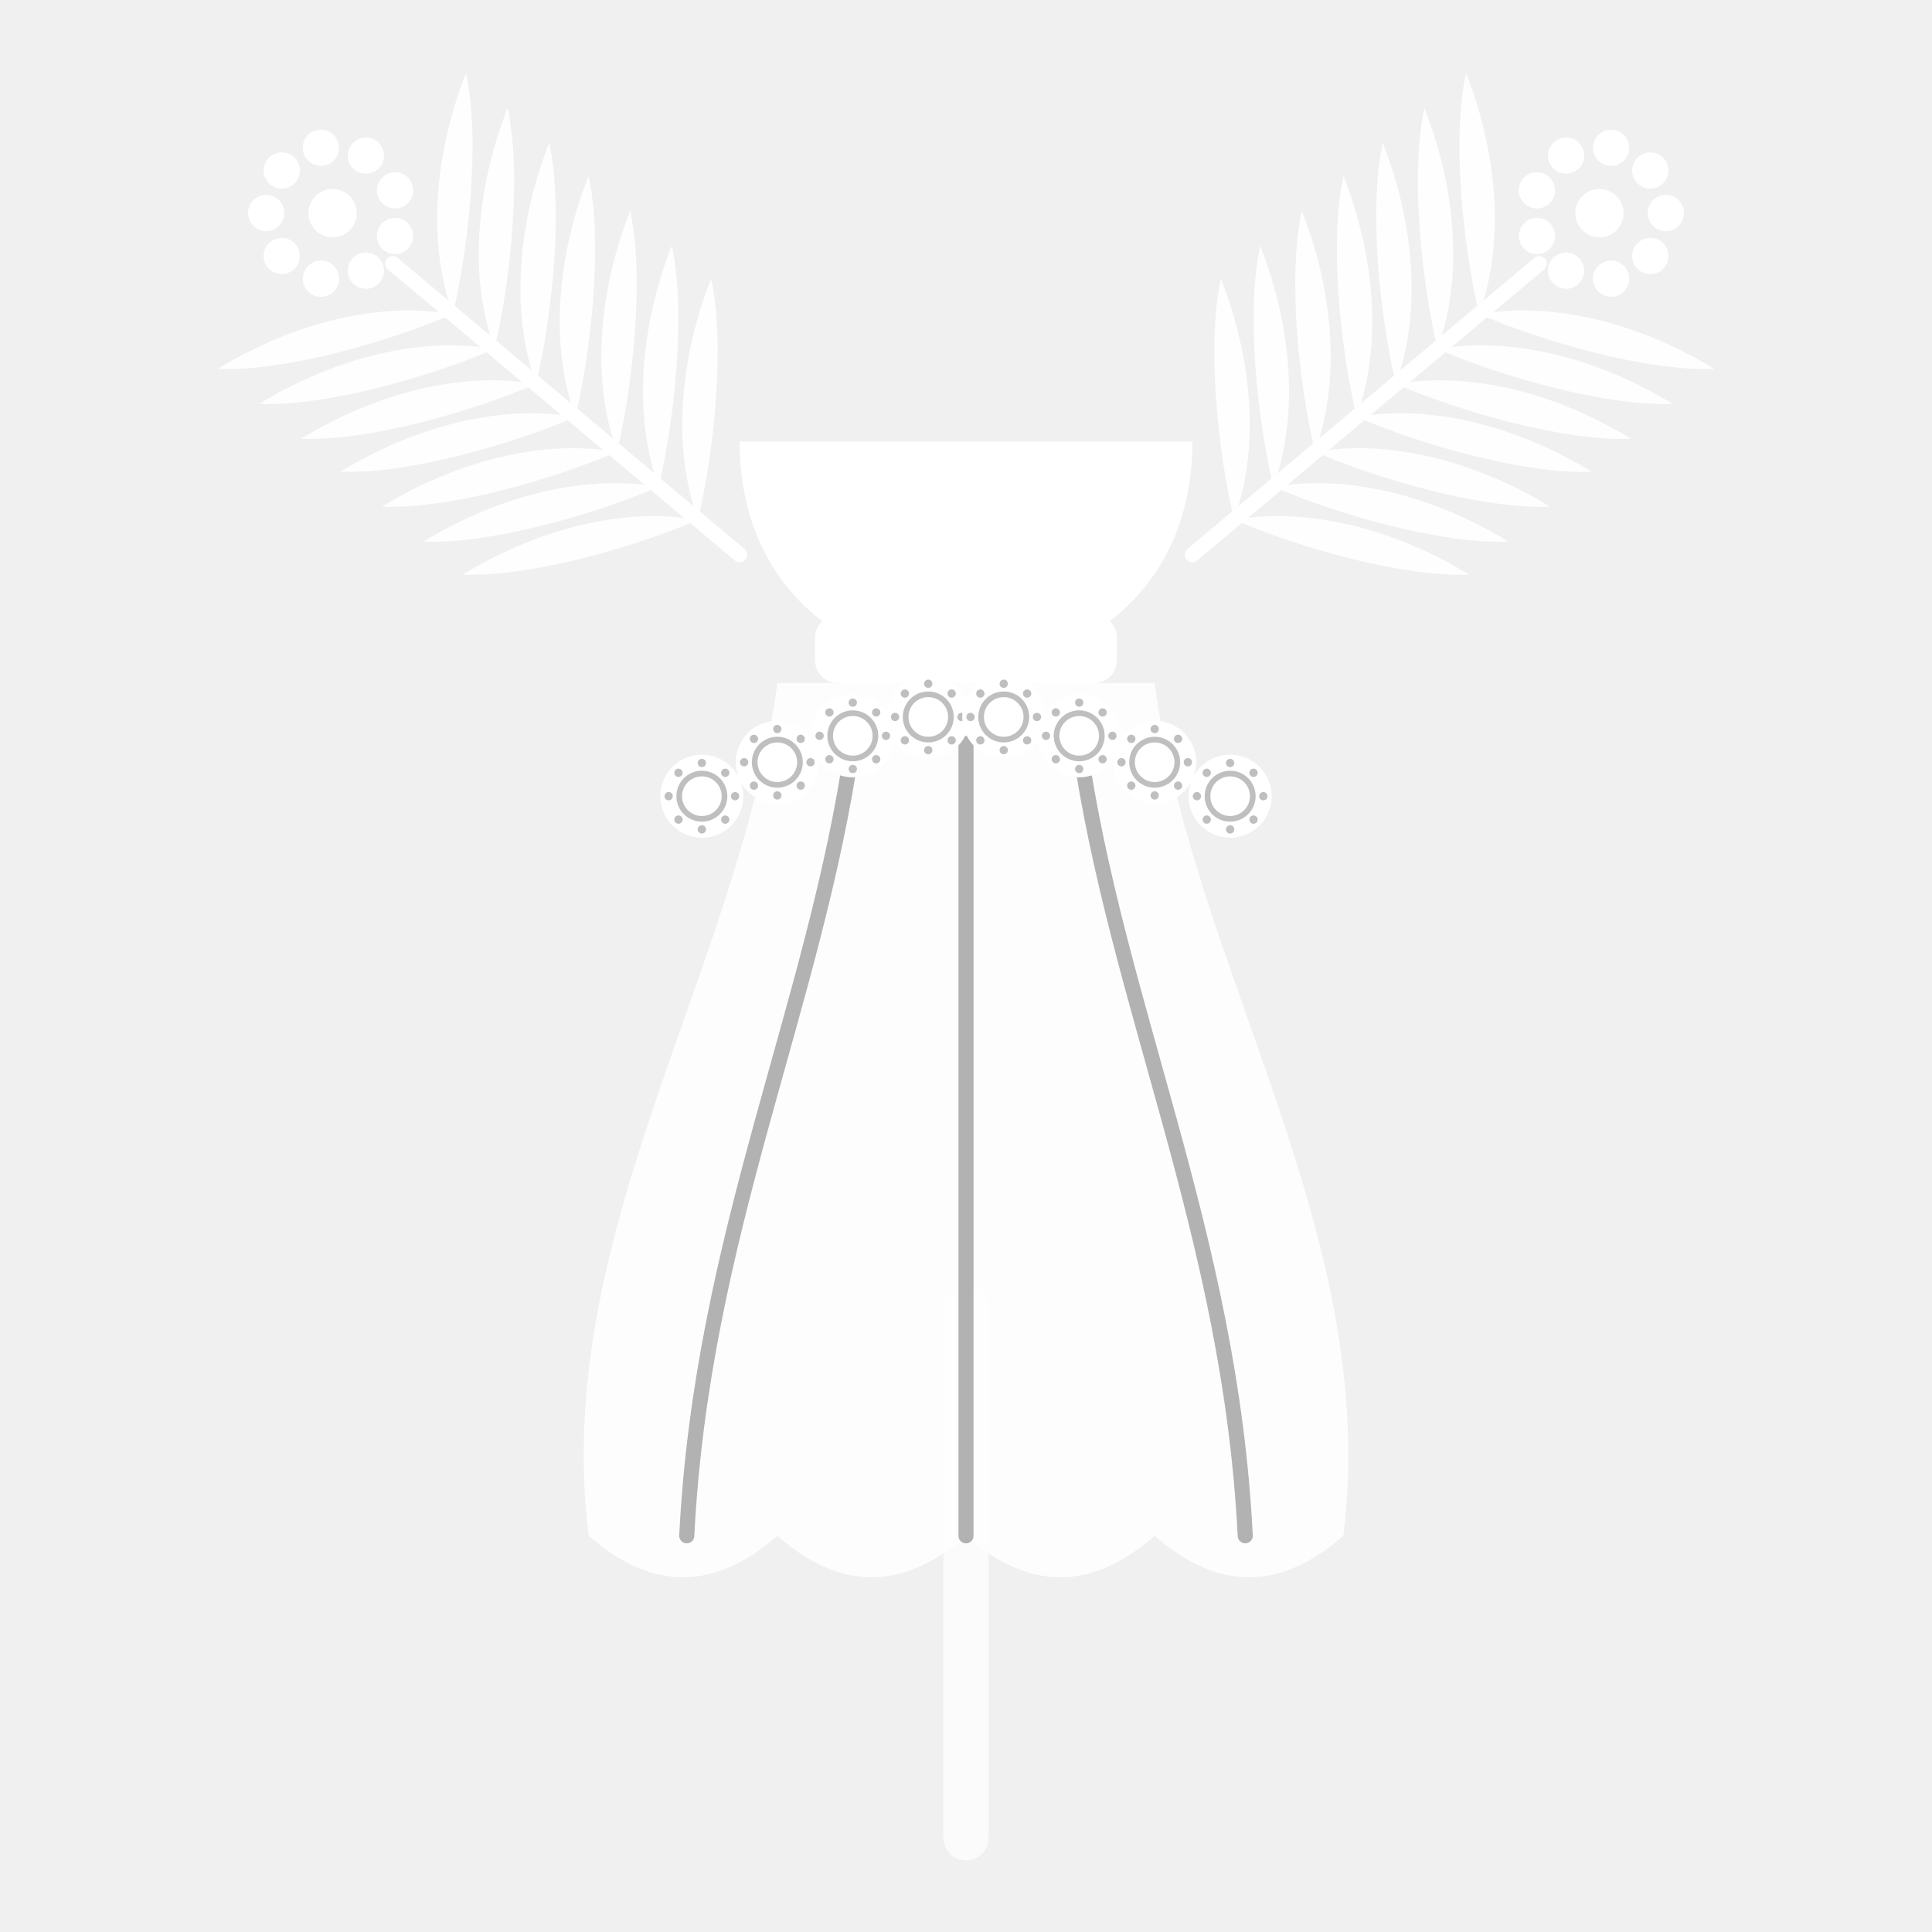
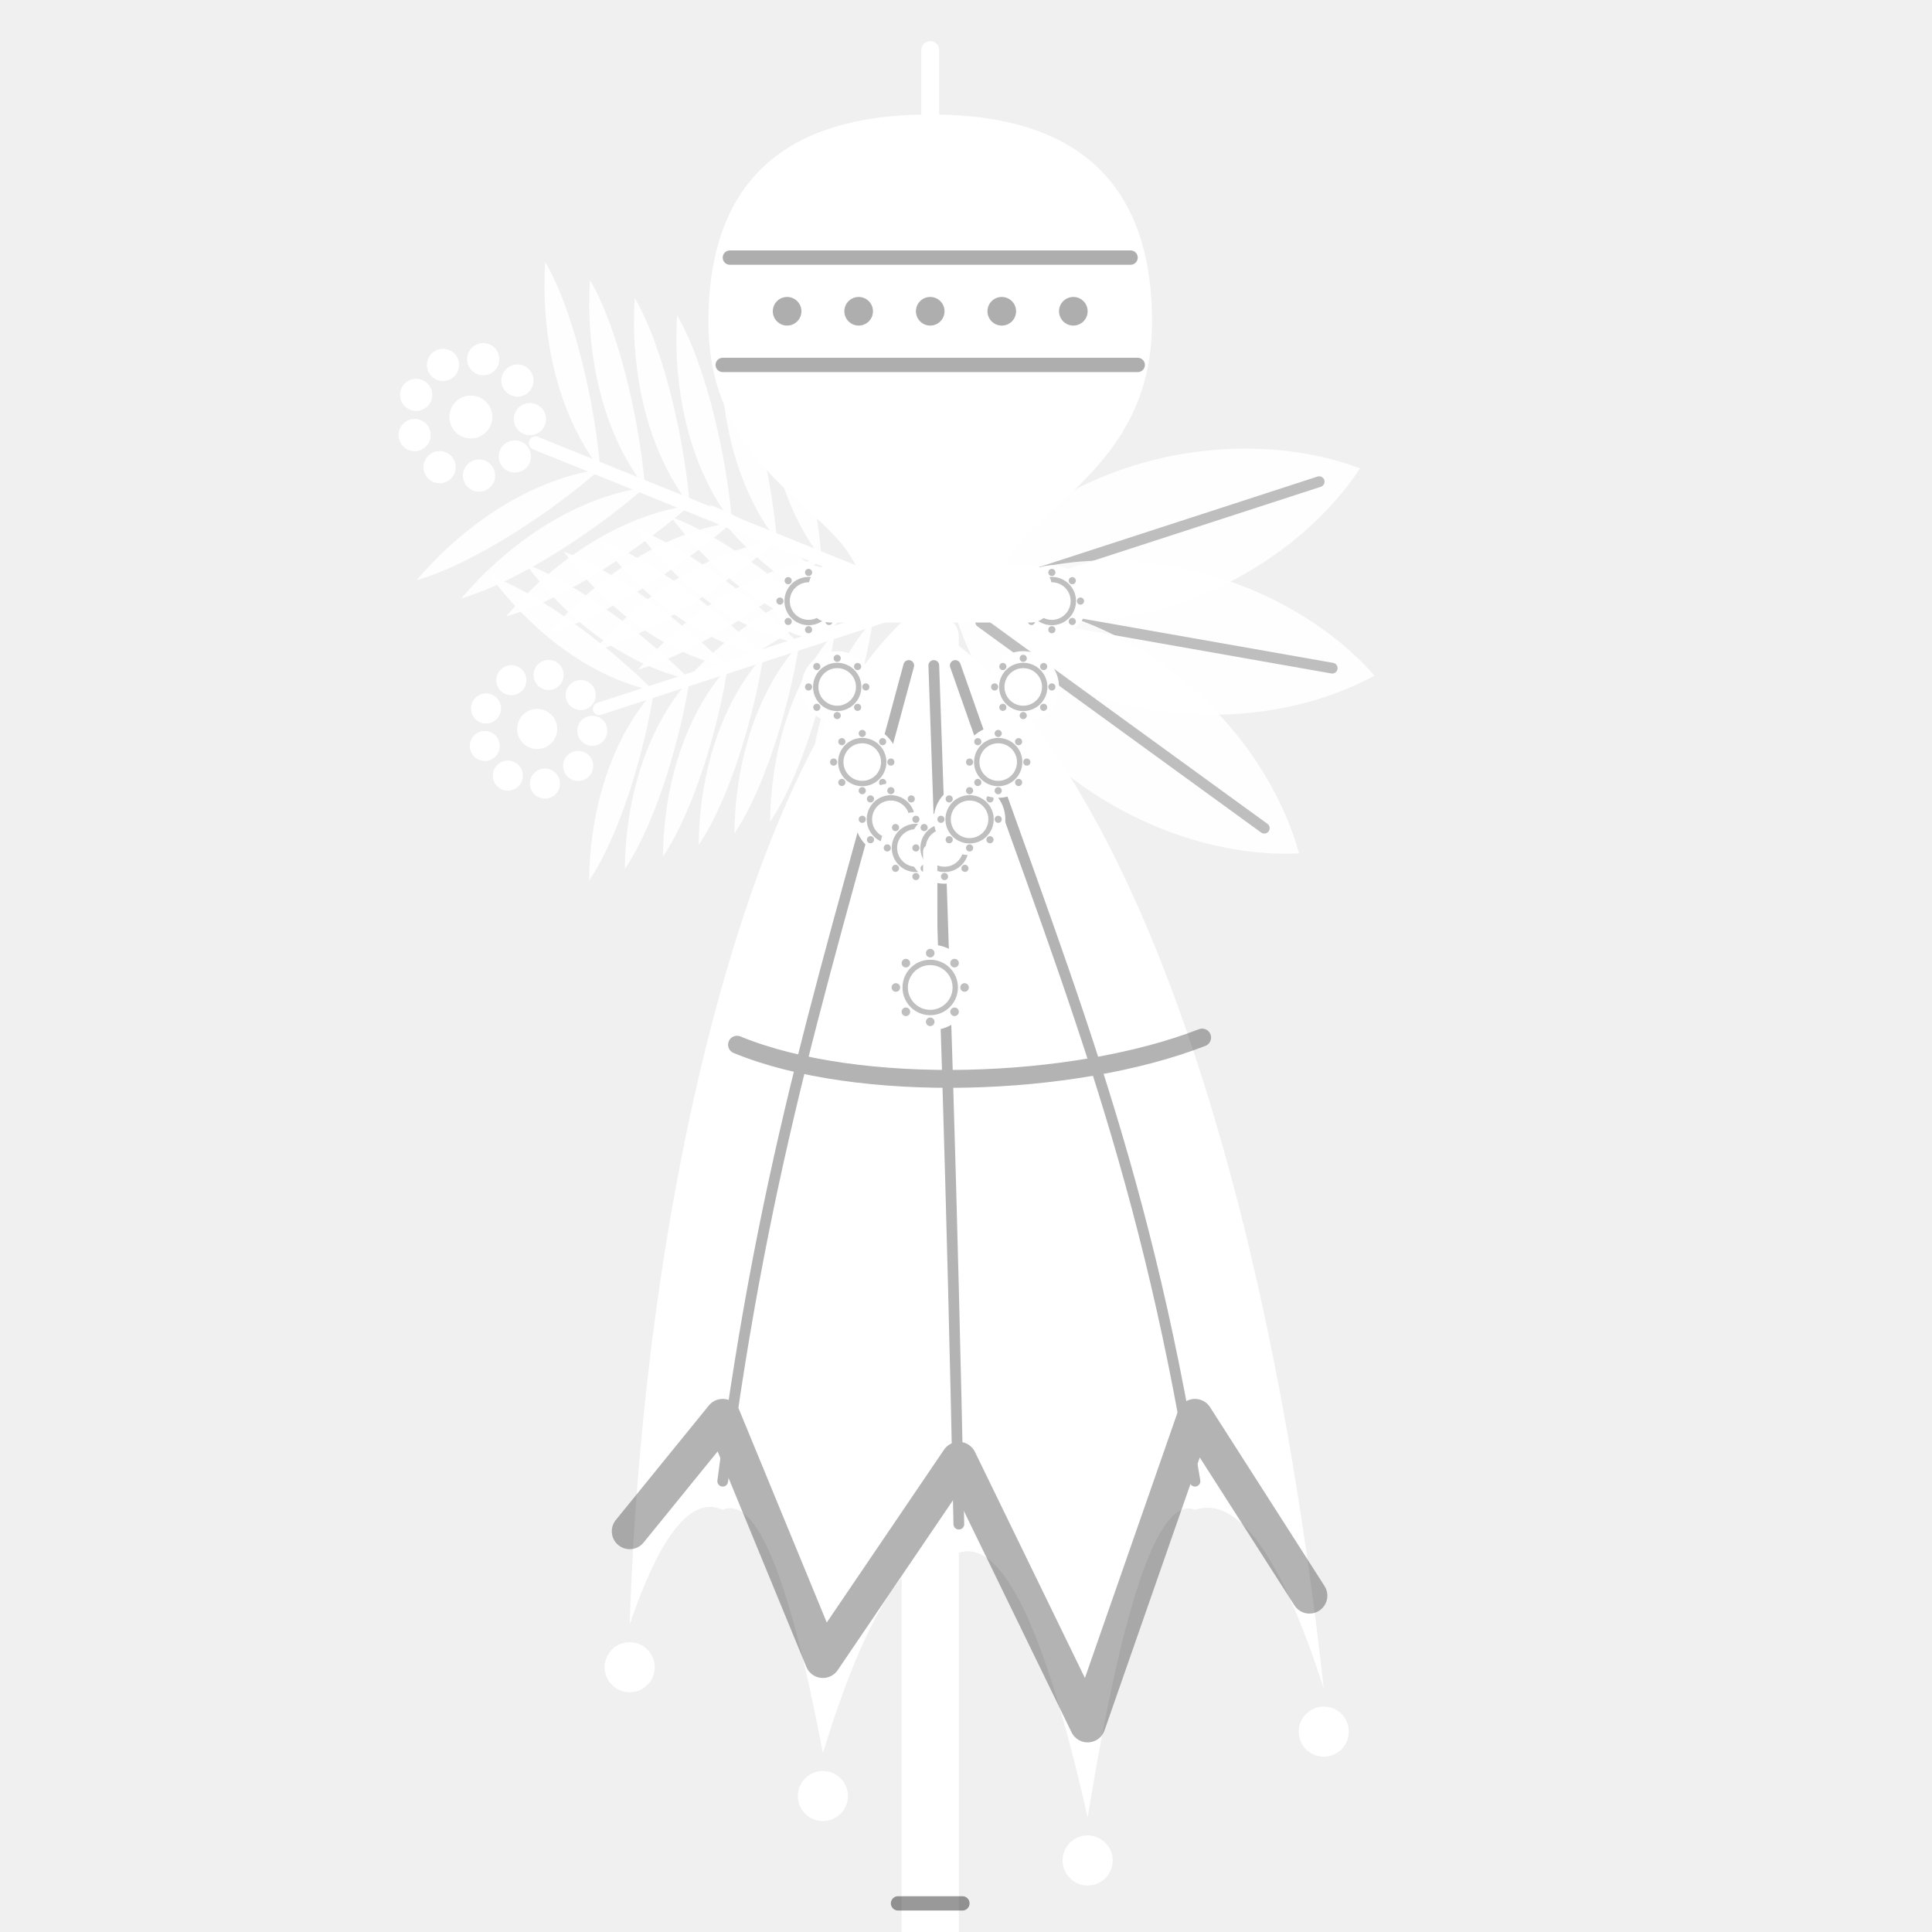
- <svg xmlns="http://www.w3.org/2000/svg" viewBox="284 33 512 512">
+ <svg xmlns="http://www.w3.org/2000/svg" viewBox="-60 4 540 540">
  <g fill="#fff" stroke="#fff" stroke-linecap="round" stroke-linejoin="round">
-     <path d="M540 380 L540 520" stroke-width="12" stroke-opacity=".7" />
-     <path d="M490 214 C 480 290 430 360 440 440 Q 465 462 490 440 Q 515 462 540 440 Q 565 462 590 440 Q 615 462 640 440 C 650 360 600 290 590 214Z" stroke="none" fill-opacity=".85" />
-     <g fill="#000" stroke="#000" opacity="0.3">
-       <path d="M510 230 C 500 300 470 360 466 440 M540 230 L540 440 M570 230 C 580 300 610 360 614 440" fill="none" stroke-width="4" />
-     </g>
-     <path d="M480 200 C 480 120 600 120 600 200Z" stroke="none" transform="rotate(180 540 175)" />
-     <rect x="500" y="196" width="80" height="18" rx="6" stroke="none" />
-     <g transform="translate(600 180) rotate(50) scale(0.8)">
+     <rect x="192" y="176" width="16" height="1074" rx="6" stroke="none" />
+     <g fill="#000" stroke="#000" opacity="0.4">
+       <path d="M191 316 L209 316" stroke-width="4" />
+       <path d="M191 426 L209 426" stroke-width="4" />
+       <path d="M191 536 L209 536" stroke-width="4" />
+       <path d="M191 646 L209 646" stroke-width="4" />
+       <path d="M191 756 L209 756" stroke-width="4" />
+       <path d="M191 866 L209 866" stroke-width="4" />
+       <path d="M191 976 L209 976" stroke-width="4" />
+       <path d="M191 1086 L209 1086" stroke-width="4" />
+       <path d="M191 1196 L209 1196" stroke-width="4" />
+     </g>
+     <g transform="translate(194 170) rotate(-68) scale(0.75)">
      <path d="M0 0 L0 -150" stroke-width="5" fill="none" />
      <path d="M0 -18 C -20 -28 -50 -48 -64 -66 C -40 -58 -14 -42 0 -18Z" stroke="none" fill-opacity=".9" />
      <path d="M0 -18 C 20 -28 50 -48 64 -66 C 40 -58 14 -42 0 -18Z" stroke="none" fill-opacity=".9" />
      <path d="M0 -35 C -20 -45 -50 -65 -64 -83 C -40 -75 -14 -59 0 -35Z" stroke="none" fill-opacity=".9" />
      <path d="M0 -35 C 20 -45 50 -65 64 -83 C 40 -75 14 -59 0 -35Z" stroke="none" fill-opacity=".9" />
      <path d="M0 -53 C -20 -63 -50 -83 -64 -101 C -40 -93 -14 -77 0 -53Z" stroke="none" fill-opacity=".9" />
      <path d="M0 -53 C 20 -63 50 -83 64 -101 C 40 -93 14 -77 0 -53Z" stroke="none" fill-opacity=".9" />
      <path d="M0 -71 C -20 -81 -50 -101 -64 -119 C -40 -111 -14 -95 0 -71Z" stroke="none" fill-opacity=".9" />
      <path d="M0 -71 C 20 -81 50 -101 64 -119 C 40 -111 14 -95 0 -71Z" stroke="none" fill-opacity=".9" />
      <path d="M0 -88 C -20 -98 -50 -118 -64 -136 C -40 -128 -14 -112 0 -88Z" stroke="none" fill-opacity=".9" />
      <path d="M0 -88 C 20 -98 50 -118 64 -136 C 40 -128 14 -112 0 -88Z" stroke="none" fill-opacity=".9" />
      <path d="M0 -106 C -20 -116 -50 -136 -64 -154 C -40 -146 -14 -130 0 -106Z" stroke="none" fill-opacity=".9" />
      <path d="M0 -106 C 20 -116 50 -136 64 -154 C 40 -146 14 -130 0 -106Z" stroke="none" fill-opacity=".9" />
      <path d="M0 -124 C -20 -134 -50 -154 -64 -172 C -40 -164 -14 -148 0 -124Z" stroke="none" fill-opacity=".9" />
      <path d="M0 -124 C 20 -134 50 -154 64 -172 C 40 -164 14 -148 0 -124Z" stroke="none" fill-opacity=".9" />
      <circle cx="0.0" cy="-198.0" r="6" fill-opacity="1" stroke="none" />
      <circle cx="14.1" cy="-192.9" r="6" fill-opacity="1" stroke="none" />
      <circle cx="21.7" cy="-179.8" r="6" fill-opacity="1" stroke="none" />
      <circle cx="19.1" cy="-165.0" r="6" fill-opacity="1" stroke="none" />
      <circle cx="7.5" cy="-155.3" r="6" fill-opacity="1" stroke="none" />
      <circle cx="-7.5" cy="-155.3" r="6" fill-opacity="1" stroke="none" />
      <circle cx="-19.1" cy="-165.0" r="6" fill-opacity="1" stroke="none" />
      <circle cx="-21.7" cy="-179.8" r="6" fill-opacity="1" stroke="none" />
      <circle cx="-14.1" cy="-192.9" r="6" fill-opacity="1" stroke="none" />
      <circle cx="0" cy="-176" r="8" stroke="none" />
    </g>
-     <g transform="translate(480 180) rotate(-50) scale(0.8)">
-       <path d="M0 0 L0 -150" stroke-width="5" fill="none" />
-       <path d="M0 -18 C -20 -28 -50 -48 -64 -66 C -40 -58 -14 -42 0 -18Z" stroke="none" fill-opacity=".9" />
-       <path d="M0 -18 C 20 -28 50 -48 64 -66 C 40 -58 14 -42 0 -18Z" stroke="none" fill-opacity=".9" />
-       <path d="M0 -35 C -20 -45 -50 -65 -64 -83 C -40 -75 -14 -59 0 -35Z" stroke="none" fill-opacity=".9" />
-       <path d="M0 -35 C 20 -45 50 -65 64 -83 C 40 -75 14 -59 0 -35Z" stroke="none" fill-opacity=".9" />
-       <path d="M0 -53 C -20 -63 -50 -83 -64 -101 C -40 -93 -14 -77 0 -53Z" stroke="none" fill-opacity=".9" />
-       <path d="M0 -53 C 20 -63 50 -83 64 -101 C 40 -93 14 -77 0 -53Z" stroke="none" fill-opacity=".9" />
-       <path d="M0 -71 C -20 -81 -50 -101 -64 -119 C -40 -111 -14 -95 0 -71Z" stroke="none" fill-opacity=".9" />
-       <path d="M0 -71 C 20 -81 50 -101 64 -119 C 40 -111 14 -95 0 -71Z" stroke="none" fill-opacity=".9" />
-       <path d="M0 -88 C -20 -98 -50 -118 -64 -136 C -40 -128 -14 -112 0 -88Z" stroke="none" fill-opacity=".9" />
-       <path d="M0 -88 C 20 -98 50 -118 64 -136 C 40 -128 14 -112 0 -88Z" stroke="none" fill-opacity=".9" />
-       <path d="M0 -106 C -20 -116 -50 -136 -64 -154 C -40 -146 -14 -130 0 -106Z" stroke="none" fill-opacity=".9" />
-       <path d="M0 -106 C 20 -116 50 -136 64 -154 C 40 -146 14 -130 0 -106Z" stroke="none" fill-opacity=".9" />
-       <path d="M0 -124 C -20 -134 -50 -154 -64 -172 C -40 -164 -14 -148 0 -124Z" stroke="none" fill-opacity=".9" />
-       <path d="M0 -124 C 20 -134 50 -154 64 -172 C 40 -164 14 -148 0 -124Z" stroke="none" fill-opacity=".9" />
-       <circle cx="0.0" cy="-198.0" r="6" fill-opacity="1" stroke="none" />
-       <circle cx="14.1" cy="-192.9" r="6" fill-opacity="1" stroke="none" />
-       <circle cx="21.7" cy="-179.8" r="6" fill-opacity="1" stroke="none" />
-       <circle cx="19.1" cy="-165.0" r="6" fill-opacity="1" stroke="none" />
-       <circle cx="7.5" cy="-155.3" r="6" fill-opacity="1" stroke="none" />
-       <circle cx="-7.5" cy="-155.3" r="6" fill-opacity="1" stroke="none" />
-       <circle cx="-19.1" cy="-165.0" r="6" fill-opacity="1" stroke="none" />
-       <circle cx="-21.7" cy="-179.8" r="6" fill-opacity="1" stroke="none" />
-       <circle cx="-14.1" cy="-192.9" r="6" fill-opacity="1" stroke="none" />
-       <circle cx="0" cy="-176" r="8" stroke="none" />
-     </g>
-     <circle cx="470" cy="244" r="11" stroke="none" fill-opacity="1" />
-     <g fill="#000" stroke="#000" opacity="0.25">
-       <circle cx="470" cy="244" r="6" fill="none" stroke-width="1.5" stroke-opacity="1" />
-       <circle cx="470.0" cy="235.2" r="1.1" fill-opacity="1" stroke="none" />
-       <circle cx="476.2" cy="237.8" r="1.1" fill-opacity="1" stroke="none" />
-       <circle cx="478.8" cy="244.0" r="1.1" fill-opacity="1" stroke="none" />
-       <circle cx="476.2" cy="250.2" r="1.1" fill-opacity="1" stroke="none" />
-       <circle cx="470.0" cy="252.8" r="1.1" fill-opacity="1" stroke="none" />
-       <circle cx="463.8" cy="250.2" r="1.1" fill-opacity="1" stroke="none" />
-       <circle cx="461.2" cy="244.0" r="1.1" fill-opacity="1" stroke="none" />
-       <circle cx="463.8" cy="237.8" r="1.1" fill-opacity="1" stroke="none" />
-     </g>
-     <circle cx="490" cy="235" r="11" stroke="none" fill-opacity="1" />
-     <g fill="#000" stroke="#000" opacity="0.25">
-       <circle cx="490" cy="235" r="6" fill="none" stroke-width="1.5" stroke-opacity="1" />
-       <circle cx="490.0" cy="226.2" r="1.1" fill-opacity="1" stroke="none" />
-       <circle cx="496.2" cy="228.8" r="1.1" fill-opacity="1" stroke="none" />
-       <circle cx="498.8" cy="235.0" r="1.1" fill-opacity="1" stroke="none" />
-       <circle cx="496.2" cy="241.2" r="1.1" fill-opacity="1" stroke="none" />
-       <circle cx="490.0" cy="243.8" r="1.1" fill-opacity="1" stroke="none" />
-       <circle cx="483.8" cy="241.2" r="1.1" fill-opacity="1" stroke="none" />
-       <circle cx="481.2" cy="235.0" r="1.1" fill-opacity="1" stroke="none" />
-       <circle cx="483.8" cy="228.8" r="1.1" fill-opacity="1" stroke="none" />
-     </g>
-     <circle cx="510" cy="228" r="11" stroke="none" fill-opacity="1" />
-     <g fill="#000" stroke="#000" opacity="0.25">
-       <circle cx="510" cy="228" r="6" fill="none" stroke-width="1.5" stroke-opacity="1" />
-       <circle cx="510.0" cy="219.2" r="1.1" fill-opacity="1" stroke="none" />
-       <circle cx="516.2" cy="221.8" r="1.1" fill-opacity="1" stroke="none" />
-       <circle cx="518.8" cy="228.0" r="1.1" fill-opacity="1" stroke="none" />
-       <circle cx="516.2" cy="234.2" r="1.1" fill-opacity="1" stroke="none" />
-       <circle cx="510.0" cy="236.8" r="1.1" fill-opacity="1" stroke="none" />
-       <circle cx="503.8" cy="234.2" r="1.1" fill-opacity="1" stroke="none" />
-       <circle cx="501.2" cy="228.0" r="1.1" fill-opacity="1" stroke="none" />
-       <circle cx="503.8" cy="221.8" r="1.1" fill-opacity="1" stroke="none" />
-     </g>
-     <circle cx="530" cy="223" r="11" stroke="none" fill-opacity="1" />
-     <g fill="#000" stroke="#000" opacity="0.25">
-       <circle cx="530" cy="223" r="6" fill="none" stroke-width="1.5" stroke-opacity="1" />
-       <circle cx="530.0" cy="214.2" r="1.1" fill-opacity="1" stroke="none" />
-       <circle cx="536.2" cy="216.8" r="1.1" fill-opacity="1" stroke="none" />
-       <circle cx="538.8" cy="223.0" r="1.1" fill-opacity="1" stroke="none" />
-       <circle cx="536.2" cy="229.2" r="1.1" fill-opacity="1" stroke="none" />
-       <circle cx="530.0" cy="231.8" r="1.1" fill-opacity="1" stroke="none" />
-       <circle cx="523.8" cy="229.2" r="1.1" fill-opacity="1" stroke="none" />
-       <circle cx="521.2" cy="223.0" r="1.1" fill-opacity="1" stroke="none" />
-       <circle cx="523.8" cy="216.8" r="1.1" fill-opacity="1" stroke="none" />
-     </g>
-     <circle cx="550" cy="223" r="11" stroke="none" fill-opacity="1" />
-     <g fill="#000" stroke="#000" opacity="0.25">
-       <circle cx="550" cy="223" r="6" fill="none" stroke-width="1.5" stroke-opacity="1" />
-       <circle cx="550.0" cy="214.2" r="1.1" fill-opacity="1" stroke="none" />
-       <circle cx="556.2" cy="216.8" r="1.1" fill-opacity="1" stroke="none" />
-       <circle cx="558.8" cy="223.0" r="1.1" fill-opacity="1" stroke="none" />
-       <circle cx="556.2" cy="229.2" r="1.1" fill-opacity="1" stroke="none" />
-       <circle cx="550.0" cy="231.8" r="1.1" fill-opacity="1" stroke="none" />
-       <circle cx="543.8" cy="229.2" r="1.1" fill-opacity="1" stroke="none" />
-       <circle cx="541.2" cy="223.0" r="1.1" fill-opacity="1" stroke="none" />
-       <circle cx="543.8" cy="216.8" r="1.1" fill-opacity="1" stroke="none" />
-     </g>
-     <circle cx="570" cy="228" r="11" stroke="none" fill-opacity="1" />
-     <g fill="#000" stroke="#000" opacity="0.25">
-       <circle cx="570" cy="228" r="6" fill="none" stroke-width="1.5" stroke-opacity="1" />
-       <circle cx="570.0" cy="219.2" r="1.1" fill-opacity="1" stroke="none" />
-       <circle cx="576.2" cy="221.8" r="1.1" fill-opacity="1" stroke="none" />
-       <circle cx="578.8" cy="228.0" r="1.1" fill-opacity="1" stroke="none" />
-       <circle cx="576.2" cy="234.2" r="1.1" fill-opacity="1" stroke="none" />
-       <circle cx="570.0" cy="236.8" r="1.1" fill-opacity="1" stroke="none" />
-       <circle cx="563.8" cy="234.2" r="1.1" fill-opacity="1" stroke="none" />
-       <circle cx="561.2" cy="228.0" r="1.1" fill-opacity="1" stroke="none" />
-       <circle cx="563.8" cy="221.8" r="1.1" fill-opacity="1" stroke="none" />
-     </g>
-     <circle cx="590" cy="235" r="11" stroke="none" fill-opacity="1" />
-     <g fill="#000" stroke="#000" opacity="0.25">
-       <circle cx="590" cy="235" r="6" fill="none" stroke-width="1.5" stroke-opacity="1" />
-       <circle cx="590.0" cy="226.2" r="1.1" fill-opacity="1" stroke="none" />
-       <circle cx="596.2" cy="228.8" r="1.1" fill-opacity="1" stroke="none" />
-       <circle cx="598.8" cy="235.0" r="1.1" fill-opacity="1" stroke="none" />
-       <circle cx="596.2" cy="241.2" r="1.1" fill-opacity="1" stroke="none" />
-       <circle cx="590.0" cy="243.8" r="1.1" fill-opacity="1" stroke="none" />
-       <circle cx="583.8" cy="241.2" r="1.1" fill-opacity="1" stroke="none" />
-       <circle cx="581.2" cy="235.0" r="1.1" fill-opacity="1" stroke="none" />
-       <circle cx="583.8" cy="228.8" r="1.1" fill-opacity="1" stroke="none" />
-     </g>
-     <circle cx="610" cy="244" r="11" stroke="none" fill-opacity="1" />
-     <g fill="#000" stroke="#000" opacity="0.25">
-       <circle cx="610" cy="244" r="6" fill="none" stroke-width="1.5" stroke-opacity="1" />
-       <circle cx="610.0" cy="235.2" r="1.1" fill-opacity="1" stroke="none" />
-       <circle cx="616.2" cy="237.8" r="1.1" fill-opacity="1" stroke="none" />
-       <circle cx="618.8" cy="244.0" r="1.1" fill-opacity="1" stroke="none" />
-       <circle cx="616.2" cy="250.2" r="1.1" fill-opacity="1" stroke="none" />
-       <circle cx="610.0" cy="252.8" r="1.1" fill-opacity="1" stroke="none" />
-       <circle cx="603.8" cy="250.2" r="1.1" fill-opacity="1" stroke="none" />
-       <circle cx="601.2" cy="244.0" r="1.1" fill-opacity="1" stroke="none" />
-       <circle cx="603.8" cy="237.8" r="1.1" fill-opacity="1" stroke="none" />
-     </g>
-     <path d="M0 0 C 16 -19.6 16 -42.0 0 -56 C -16 -42.0 -16 -19.6 0 0Z" transform="translate(540 1200) rotate(0.0) translate(0 -20)" fill-opacity="0.8" stroke="none" />
-     <path d="M0 0 C 16 -19.6 16 -42.0 0 -56 C -16 -42.0 -16 -19.6 0 0Z" transform="translate(540 1200) rotate(30.0) translate(0 -20)" fill-opacity="0.8" stroke="none" />
-     <path d="M0 0 C 16 -19.6 16 -42.0 0 -56 C -16 -42.0 -16 -19.6 0 0Z" transform="translate(540 1200) rotate(60.0) translate(0 -20)" fill-opacity="0.8" stroke="none" />
-     <path d="M0 0 C 16 -19.6 16 -42.0 0 -56 C -16 -42.0 -16 -19.6 0 0Z" transform="translate(540 1200) rotate(90.0) translate(0 -20)" fill-opacity="0.8" stroke="none" />
-     <path d="M0 0 C 16 -19.6 16 -42.0 0 -56 C -16 -42.0 -16 -19.6 0 0Z" transform="translate(540 1200) rotate(120.0) translate(0 -20)" fill-opacity="0.8" stroke="none" />
-     <path d="M0 0 C 16 -19.6 16 -42.0 0 -56 C -16 -42.0 -16 -19.6 0 0Z" transform="translate(540 1200) rotate(150.0) translate(0 -20)" fill-opacity="0.8" stroke="none" />
-     <path d="M0 0 C 16 -19.6 16 -42.0 0 -56 C -16 -42.0 -16 -19.6 0 0Z" transform="translate(540 1200) rotate(180.0) translate(0 -20)" fill-opacity="0.8" stroke="none" />
-     <path d="M0 0 C 16 -19.6 16 -42.0 0 -56 C -16 -42.0 -16 -19.6 0 0Z" transform="translate(540 1200) rotate(210.0) translate(0 -20)" fill-opacity="0.8" stroke="none" />
-     <path d="M0 0 C 16 -19.6 16 -42.0 0 -56 C -16 -42.0 -16 -19.6 0 0Z" transform="translate(540 1200) rotate(240.0) translate(0 -20)" fill-opacity="0.8" stroke="none" />
-     <path d="M0 0 C 16 -19.6 16 -42.0 0 -56 C -16 -42.0 -16 -19.6 0 0Z" transform="translate(540 1200) rotate(270.0) translate(0 -20)" fill-opacity="0.8" stroke="none" />
-     <path d="M0 0 C 16 -19.6 16 -42.0 0 -56 C -16 -42.0 -16 -19.6 0 0Z" transform="translate(540 1200) rotate(300.0) translate(0 -20)" fill-opacity="0.8" stroke="none" />
-     <path d="M0 0 C 16 -19.6 16 -42.0 0 -56 C -16 -42.0 -16 -19.6 0 0Z" transform="translate(540 1200) rotate(330.0) translate(0 -20)" fill-opacity="0.8" stroke="none" />
-     <circle cx="540" cy="1200" r="86" fill="none" stroke-width="4" stroke-opacity="0.6" />
-     <circle cx="540.0" cy="1096.0" r="5" fill-opacity="1" stroke="none" />
-     <circle cx="566.9" cy="1099.5" r="5" fill-opacity="1" stroke="none" />
-     <circle cx="592.0" cy="1109.9" r="5" fill-opacity="1" stroke="none" />
-     <circle cx="613.5" cy="1126.5" r="5" fill-opacity="1" stroke="none" />
-     <circle cx="630.1" cy="1148.0" r="5" fill-opacity="1" stroke="none" />
-     <circle cx="640.5" cy="1173.1" r="5" fill-opacity="1" stroke="none" />
-     <circle cx="644.0" cy="1200.0" r="5" fill-opacity="1" stroke="none" />
-     <circle cx="640.5" cy="1226.9" r="5" fill-opacity="1" stroke="none" />
-     <circle cx="630.1" cy="1252.0" r="5" fill-opacity="1" stroke="none" />
-     <circle cx="613.5" cy="1273.5" r="5" fill-opacity="1" stroke="none" />
-     <circle cx="592.0" cy="1290.1" r="5" fill-opacity="1" stroke="none" />
-     <circle cx="566.9" cy="1300.5" r="5" fill-opacity="1" stroke="none" />
-     <circle cx="540.0" cy="1304.0" r="5" fill-opacity="1" stroke="none" />
-     <circle cx="513.1" cy="1300.5" r="5" fill-opacity="1" stroke="none" />
-     <circle cx="488.0" cy="1290.1" r="5" fill-opacity="1" stroke="none" />
-     <circle cx="466.5" cy="1273.5" r="5" fill-opacity="1" stroke="none" />
-     <circle cx="449.9" cy="1252.0" r="5" fill-opacity="1" stroke="none" />
-     <circle cx="439.5" cy="1226.9" r="5" fill-opacity="1" stroke="none" />
-     <circle cx="436.0" cy="1200.0" r="5" fill-opacity="1" stroke="none" />
-     <circle cx="439.5" cy="1173.1" r="5" fill-opacity="1" stroke="none" />
-     <circle cx="449.9" cy="1148.0" r="5" fill-opacity="1" stroke="none" />
-     <circle cx="466.5" cy="1126.5" r="5" fill-opacity="1" stroke="none" />
-     <circle cx="488.0" cy="1109.9" r="5" fill-opacity="1" stroke="none" />
-     <circle cx="513.1" cy="1099.5" r="5" fill-opacity="1" stroke="none" />
-     <path d="M258.0 1230 C 264.0 1263.0 336.0 1263.0 342.0 1230 Z" stroke="none" />
-     <path d="M253.2 1230 L 346.8 1230" stroke-width="4.8" />
-     <path d="M300 1220.4 C 284.4 1200.0 296.4 1182.0 300 1162.8 C 303.6 1182.0 315.6 1200.0 300 1220.4 Z" stroke="none" fill-opacity=".95" />
-     <ellipse cx="300" cy="1195.2" rx="21.6" ry="34.8" stroke="none" fill-opacity=".12" />
-     <path d="M738.0 1230 C 744.0 1263.0 816.0 1263.0 822.0 1230 Z" stroke="none" />
-     <path d="M733.2 1230 L 826.8 1230" stroke-width="4.8" />
-     <path d="M780 1220.4 C 764.4 1200.0 776.4 1182.0 780 1162.8 C 783.6 1182.0 795.6 1200.0 780 1220.4 Z" stroke="none" fill-opacity=".95" />
-     <ellipse cx="780" cy="1195.2" rx="21.6" ry="34.8" stroke="none" fill-opacity=".12" />
+     <g transform="translate(194 174) rotate(-108) scale(0.7)">
+       <path d="M0 0 L0 -130" stroke-width="5" fill="none" />
+       <path d="M0 -15 C -20 -25 -50 -45 -64 -63 C -40 -55 -14 -39 0 -15Z" stroke="none" fill-opacity=".9" />
+       <path d="M0 -15 C 20 -25 50 -45 64 -63 C 40 -55 14 -39 0 -15Z" stroke="none" fill-opacity=".9" />
+       <path d="M0 -31 C -20 -41 -50 -61 -64 -79 C -40 -71 -14 -55 0 -31Z" stroke="none" fill-opacity=".9" />
+       <path d="M0 -31 C 20 -41 50 -61 64 -79 C 40 -71 14 -55 0 -31Z" stroke="none" fill-opacity=".9" />
+       <path d="M0 -46 C -20 -56 -50 -76 -64 -94 C -40 -86 -14 -70 0 -46Z" stroke="none" fill-opacity=".9" />
+       <path d="M0 -46 C 20 -56 50 -76 64 -94 C 40 -86 14 -70 0 -46Z" stroke="none" fill-opacity=".9" />
+       <path d="M0 -61 C -20 -71 -50 -91 -64 -109 C -40 -101 -14 -85 0 -61Z" stroke="none" fill-opacity=".9" />
+       <path d="M0 -61 C 20 -71 50 -91 64 -109 C 40 -101 14 -85 0 -61Z" stroke="none" fill-opacity=".9" />
+       <path d="M0 -76 C -20 -86 -50 -106 -64 -124 C -40 -116 -14 -100 0 -76Z" stroke="none" fill-opacity=".9" />
+       <path d="M0 -76 C 20 -86 50 -106 64 -124 C 40 -116 14 -100 0 -76Z" stroke="none" fill-opacity=".9" />
+       <path d="M0 -92 C -20 -102 -50 -122 -64 -140 C -40 -132 -14 -116 0 -92Z" stroke="none" fill-opacity=".9" />
+       <path d="M0 -92 C 20 -102 50 -122 64 -140 C 40 -132 14 -116 0 -92Z" stroke="none" fill-opacity=".9" />
+       <path d="M0 -107 C -20 -117 -50 -137 -64 -155 C -40 -147 -14 -131 0 -107Z" stroke="none" fill-opacity=".9" />
+       <path d="M0 -107 C 20 -117 50 -137 64 -155 C 40 -147 14 -131 0 -107Z" stroke="none" fill-opacity=".9" />
+       <circle cx="0.0" cy="-178.0" r="6" fill-opacity="1" stroke="none" />
+       <circle cx="14.1" cy="-172.9" r="6" fill-opacity="1" stroke="none" />
+       <circle cx="21.7" cy="-159.8" r="6" fill-opacity="1" stroke="none" />
+       <circle cx="19.1" cy="-145.0" r="6" fill-opacity="1" stroke="none" />
+       <circle cx="7.5" cy="-135.3" r="6" fill-opacity="1" stroke="none" />
+       <circle cx="-7.5" cy="-135.3" r="6" fill-opacity="1" stroke="none" />
+       <circle cx="-19.1" cy="-145.0" r="6" fill-opacity="1" stroke="none" />
+       <circle cx="-21.7" cy="-159.8" r="6" fill-opacity="1" stroke="none" />
+       <circle cx="-14.1" cy="-172.9" r="6" fill-opacity="1" stroke="none" />
+       <circle cx="0" cy="-156" r="8" stroke="none" />
+     </g>
+     <g transform="translate(206 172) rotate(72)">
+       <path d="M0 0 C 30 -36.0 24.0 -90.0 0 -120 C -24.0 -90.0 -30 -36.0 0 0Z" stroke="none" fill-opacity="0.9" />
+       <path d="M0 -10 L0 -108" stroke="#000" stroke-opacity=".25" stroke-width="3.0" fill="none" />
+     </g>
+     <g transform="translate(206 172) rotate(100)">
+       <path d="M0 0 C 30 -36.0 24.0 -90.0 0 -120 C -24.0 -90.0 -30 -36.0 0 0Z" stroke="none" fill-opacity="0.9" />
+       <path d="M0 -10 L0 -108" stroke="#000" stroke-opacity=".25" stroke-width="3.0" fill="none" />
+     </g>
+     <g transform="translate(206 172) rotate(126)">
+       <path d="M0 0 C 30 -36.0 24.0 -90.0 0 -120 C -24.0 -90.0 -30 -36.0 0 0Z" stroke="none" fill-opacity="0.9" />
+       <path d="M0 -10 L0 -108" stroke="#000" stroke-opacity=".25" stroke-width="3.0" fill="none" />
+     </g>
+     <path d="M194 176 C 240 196 290 296 310 476 Q 292 420 274 426 Q 259 420 244 512 Q 226 432 208 438 Q 189 432 170 494 Q 156 420 142 426 Q 129 420 116 458 C 120 336 150 216 194 176Z" stroke="none" />
+     <g fill="#000" stroke="#000" opacity="0.3">
+       <path d="M207 190 C 237 276 259 326 274 418" fill="none" stroke-width="3" />
+       <path d="M201 190 C 204 276 206 333 208 430" fill="none" stroke-width="3" />
+       <path d="M194 190 C 171 276 154 326 142 418" fill="none" stroke-width="3" />
+       <path d="M306 450 L274 400 L244 486 L208 412 L170 468 L142 400 L116 432" fill="none" stroke-width="10" />
+       <path d="M146 296 C 180 310 240 308 276 294" fill="none" stroke-width="5" />
+     </g>
+     <circle cx="310" cy="488" r="7" stroke="none" />
+     <circle cx="244" cy="524" r="7" stroke="none" />
+     <circle cx="170" cy="506" r="7" stroke="none" />
+     <circle cx="116" cy="470" r="7" stroke="none" />
+     <circle cx="166" cy="172" r="10" stroke="none" fill-opacity="1" />
+     <g fill="#000" stroke="#000" opacity="0.25">
+       <circle cx="166" cy="172" r="6" fill="none" stroke-width="1.5" stroke-opacity="1" />
+       <circle cx="166.0" cy="164.0" r="1.0" fill-opacity="1" stroke="none" />
+       <circle cx="171.7" cy="166.3" r="1.0" fill-opacity="1" stroke="none" />
+       <circle cx="174.0" cy="172.0" r="1.0" fill-opacity="1" stroke="none" />
+       <circle cx="171.7" cy="177.7" r="1.0" fill-opacity="1" stroke="none" />
+       <circle cx="166.0" cy="180.0" r="1.0" fill-opacity="1" stroke="none" />
+       <circle cx="160.3" cy="177.7" r="1.0" fill-opacity="1" stroke="none" />
+       <circle cx="158.0" cy="172.0" r="1.0" fill-opacity="1" stroke="none" />
+       <circle cx="160.3" cy="166.3" r="1.0" fill-opacity="1" stroke="none" />
+     </g>
+     <circle cx="174" cy="196" r="10" stroke="none" fill-opacity="1" />
+     <g fill="#000" stroke="#000" opacity="0.25">
+       <circle cx="174" cy="196" r="6" fill="none" stroke-width="1.5" stroke-opacity="1" />
+       <circle cx="174.0" cy="188.0" r="1.0" fill-opacity="1" stroke="none" />
+       <circle cx="179.7" cy="190.3" r="1.0" fill-opacity="1" stroke="none" />
+       <circle cx="182.0" cy="196.0" r="1.0" fill-opacity="1" stroke="none" />
+       <circle cx="179.7" cy="201.7" r="1.0" fill-opacity="1" stroke="none" />
+       <circle cx="174.0" cy="204.0" r="1.0" fill-opacity="1" stroke="none" />
+       <circle cx="168.3" cy="201.7" r="1.0" fill-opacity="1" stroke="none" />
+       <circle cx="166.0" cy="196.0" r="1.0" fill-opacity="1" stroke="none" />
+       <circle cx="168.3" cy="190.3" r="1.0" fill-opacity="1" stroke="none" />
+     </g>
+     <circle cx="181" cy="217" r="10" stroke="none" fill-opacity="1" />
+     <g fill="#000" stroke="#000" opacity="0.25">
+       <circle cx="181" cy="217" r="6" fill="none" stroke-width="1.5" stroke-opacity="1" />
+       <circle cx="181.0" cy="209.0" r="1.0" fill-opacity="1" stroke="none" />
+       <circle cx="186.7" cy="211.3" r="1.0" fill-opacity="1" stroke="none" />
+       <circle cx="189.0" cy="217.0" r="1.0" fill-opacity="1" stroke="none" />
+       <circle cx="186.7" cy="222.7" r="1.0" fill-opacity="1" stroke="none" />
+       <circle cx="181.0" cy="225.0" r="1.0" fill-opacity="1" stroke="none" />
+       <circle cx="175.3" cy="222.7" r="1.0" fill-opacity="1" stroke="none" />
+       <circle cx="173.0" cy="217.0" r="1.0" fill-opacity="1" stroke="none" />
+       <circle cx="175.3" cy="211.3" r="1.0" fill-opacity="1" stroke="none" />
+     </g>
+     <circle cx="189" cy="233" r="10" stroke="none" fill-opacity="1" />
+     <g fill="#000" stroke="#000" opacity="0.25">
+       <circle cx="189" cy="233" r="6" fill="none" stroke-width="1.5" stroke-opacity="1" />
+       <circle cx="189.0" cy="225.0" r="1.0" fill-opacity="1" stroke="none" />
+       <circle cx="194.7" cy="227.3" r="1.0" fill-opacity="1" stroke="none" />
+       <circle cx="197.0" cy="233.0" r="1.0" fill-opacity="1" stroke="none" />
+       <circle cx="194.7" cy="238.7" r="1.0" fill-opacity="1" stroke="none" />
+       <circle cx="189.0" cy="241.0" r="1.0" fill-opacity="1" stroke="none" />
+       <circle cx="183.3" cy="238.7" r="1.0" fill-opacity="1" stroke="none" />
+       <circle cx="181.0" cy="233.0" r="1.0" fill-opacity="1" stroke="none" />
+       <circle cx="183.3" cy="227.3" r="1.0" fill-opacity="1" stroke="none" />
+     </g>
+     <circle cx="196" cy="241" r="10" stroke="none" fill-opacity="1" />
+     <g fill="#000" stroke="#000" opacity="0.25">
+       <circle cx="196" cy="241" r="6" fill="none" stroke-width="1.5" stroke-opacity="1" />
+       <circle cx="196.0" cy="233.0" r="1.0" fill-opacity="1" stroke="none" />
+       <circle cx="201.7" cy="235.3" r="1.0" fill-opacity="1" stroke="none" />
+       <circle cx="204.0" cy="241.0" r="1.0" fill-opacity="1" stroke="none" />
+       <circle cx="201.7" cy="246.7" r="1.0" fill-opacity="1" stroke="none" />
+       <circle cx="196.0" cy="249.0" r="1.0" fill-opacity="1" stroke="none" />
+       <circle cx="190.3" cy="246.7" r="1.0" fill-opacity="1" stroke="none" />
+       <circle cx="188.0" cy="241.0" r="1.0" fill-opacity="1" stroke="none" />
+       <circle cx="190.3" cy="235.3" r="1.0" fill-opacity="1" stroke="none" />
+     </g>
+     <circle cx="204" cy="241" r="10" stroke="none" fill-opacity="1" />
+     <g fill="#000" stroke="#000" opacity="0.25">
+       <circle cx="204" cy="241" r="6" fill="none" stroke-width="1.5" stroke-opacity="1" />
+       <circle cx="204.0" cy="233.0" r="1.0" fill-opacity="1" stroke="none" />
+       <circle cx="209.7" cy="235.3" r="1.0" fill-opacity="1" stroke="none" />
+       <circle cx="212.0" cy="241.0" r="1.0" fill-opacity="1" stroke="none" />
+       <circle cx="209.7" cy="246.7" r="1.0" fill-opacity="1" stroke="none" />
+       <circle cx="204.0" cy="249.0" r="1.0" fill-opacity="1" stroke="none" />
+       <circle cx="198.3" cy="246.7" r="1.0" fill-opacity="1" stroke="none" />
+       <circle cx="196.0" cy="241.0" r="1.0" fill-opacity="1" stroke="none" />
+       <circle cx="198.3" cy="235.3" r="1.0" fill-opacity="1" stroke="none" />
+     </g>
+     <circle cx="211" cy="233" r="10" stroke="none" fill-opacity="1" />
+     <g fill="#000" stroke="#000" opacity="0.25">
+       <circle cx="211" cy="233" r="6" fill="none" stroke-width="1.5" stroke-opacity="1" />
+       <circle cx="211.0" cy="225.0" r="1.0" fill-opacity="1" stroke="none" />
+       <circle cx="216.7" cy="227.3" r="1.0" fill-opacity="1" stroke="none" />
+       <circle cx="219.0" cy="233.0" r="1.0" fill-opacity="1" stroke="none" />
+       <circle cx="216.7" cy="238.7" r="1.0" fill-opacity="1" stroke="none" />
+       <circle cx="211.0" cy="241.0" r="1.0" fill-opacity="1" stroke="none" />
+       <circle cx="205.3" cy="238.7" r="1.0" fill-opacity="1" stroke="none" />
+       <circle cx="203.0" cy="233.0" r="1.0" fill-opacity="1" stroke="none" />
+       <circle cx="205.3" cy="227.3" r="1.0" fill-opacity="1" stroke="none" />
+     </g>
+     <circle cx="219" cy="217" r="10" stroke="none" fill-opacity="1" />
+     <g fill="#000" stroke="#000" opacity="0.25">
+       <circle cx="219" cy="217" r="6" fill="none" stroke-width="1.5" stroke-opacity="1" />
+       <circle cx="219.0" cy="209.0" r="1.0" fill-opacity="1" stroke="none" />
+       <circle cx="224.7" cy="211.3" r="1.0" fill-opacity="1" stroke="none" />
+       <circle cx="227.0" cy="217.0" r="1.0" fill-opacity="1" stroke="none" />
+       <circle cx="224.7" cy="222.7" r="1.0" fill-opacity="1" stroke="none" />
+       <circle cx="219.0" cy="225.0" r="1.0" fill-opacity="1" stroke="none" />
+       <circle cx="213.3" cy="222.7" r="1.0" fill-opacity="1" stroke="none" />
+       <circle cx="211.0" cy="217.0" r="1.0" fill-opacity="1" stroke="none" />
+       <circle cx="213.3" cy="211.3" r="1.0" fill-opacity="1" stroke="none" />
+     </g>
+     <circle cx="226" cy="196" r="10" stroke="none" fill-opacity="1" />
+     <g fill="#000" stroke="#000" opacity="0.25">
+       <circle cx="226" cy="196" r="6" fill="none" stroke-width="1.5" stroke-opacity="1" />
+       <circle cx="226.0" cy="188.0" r="1.0" fill-opacity="1" stroke="none" />
+       <circle cx="231.7" cy="190.3" r="1.0" fill-opacity="1" stroke="none" />
+       <circle cx="234.0" cy="196.0" r="1.0" fill-opacity="1" stroke="none" />
+       <circle cx="231.7" cy="201.7" r="1.0" fill-opacity="1" stroke="none" />
+       <circle cx="226.0" cy="204.0" r="1.0" fill-opacity="1" stroke="none" />
+       <circle cx="220.3" cy="201.7" r="1.0" fill-opacity="1" stroke="none" />
+       <circle cx="218.0" cy="196.0" r="1.0" fill-opacity="1" stroke="none" />
+       <circle cx="220.3" cy="190.3" r="1.0" fill-opacity="1" stroke="none" />
+     </g>
+     <circle cx="234" cy="172" r="10" stroke="none" fill-opacity="1" />
+     <g fill="#000" stroke="#000" opacity="0.25">
+       <circle cx="234" cy="172" r="6" fill="none" stroke-width="1.5" stroke-opacity="1" />
+       <circle cx="234.0" cy="164.0" r="1.0" fill-opacity="1" stroke="none" />
+       <circle cx="239.7" cy="166.3" r="1.0" fill-opacity="1" stroke="none" />
+       <circle cx="242.0" cy="172.0" r="1.0" fill-opacity="1" stroke="none" />
+       <circle cx="239.7" cy="177.7" r="1.0" fill-opacity="1" stroke="none" />
+       <circle cx="234.0" cy="180.0" r="1.0" fill-opacity="1" stroke="none" />
+       <circle cx="228.3" cy="177.7" r="1.0" fill-opacity="1" stroke="none" />
+       <circle cx="226.0" cy="172.0" r="1.0" fill-opacity="1" stroke="none" />
+       <circle cx="228.3" cy="166.3" r="1.0" fill-opacity="1" stroke="none" />
+     </g>
+     <path d="M200 242 L200 272" stroke-width="4" />
+     <circle cx="200" cy="280" r="12" stroke="none" fill-opacity="1" />
+     <g fill="#000" stroke="#000" opacity="0.25">
+       <circle cx="200" cy="280" r="7" fill="none" stroke-width="1.5" stroke-opacity="1" />
+       <circle cx="200.0" cy="270.4" r="1.2" fill-opacity="1" stroke="none" />
+       <circle cx="206.8" cy="273.2" r="1.2" fill-opacity="1" stroke="none" />
+       <circle cx="209.6" cy="280.0" r="1.2" fill-opacity="1" stroke="none" />
+       <circle cx="206.8" cy="286.8" r="1.2" fill-opacity="1" stroke="none" />
+       <circle cx="200.0" cy="289.6" r="1.2" fill-opacity="1" stroke="none" />
+       <circle cx="193.2" cy="286.8" r="1.2" fill-opacity="1" stroke="none" />
+       <circle cx="190.4" cy="280.0" r="1.2" fill-opacity="1" stroke="none" />
+       <circle cx="193.2" cy="273.2" r="1.2" fill-opacity="1" stroke="none" />
+     </g>
+     <rect x="166" y="162" width="68" height="16" rx="6" stroke="none" />
+     <path d="M180 164 C 174 146 138 136 138 94 C 138 46 170 36 200 36 C 230 36 262 46 262 94 C 262 136 226 146 220 164Z" stroke="none" />
+     <g fill="#000" stroke="#000" opacity="0.32">
+       <path d="M142 106 L258 106 M144 76 L256 76" stroke-width="4" />
+       <circle cx="160" cy="91" r="4" stroke="none" />
+       <circle cx="180" cy="91" r="4" stroke="none" />
+       <circle cx="200" cy="91" r="4" stroke="none" />
+       <circle cx="220" cy="91" r="4" stroke="none" />
+       <circle cx="240" cy="91" r="4" stroke="none" />
+     </g>
+     <path d="M200 36 L200 18" stroke-width="5" />
+     <ellipse cx="200" cy="1256" rx="60" ry="10" stroke="none" fill-opacity=".5" />
+     <path d="M0 0 C 16 -19.6 16 -42.0 0 -56 C -16 -42.0 -16 -19.6 0 0Z" transform="translate(700 1190) rotate(0.0) translate(0 -20)" fill-opacity="0.8" stroke="none" />
+     <path d="M0 0 C 16 -19.6 16 -42.0 0 -56 C -16 -42.0 -16 -19.6 0 0Z" transform="translate(700 1190) rotate(30.0) translate(0 -20)" fill-opacity="0.8" stroke="none" />
+     <path d="M0 0 C 16 -19.6 16 -42.0 0 -56 C -16 -42.0 -16 -19.6 0 0Z" transform="translate(700 1190) rotate(60.0) translate(0 -20)" fill-opacity="0.8" stroke="none" />
+     <path d="M0 0 C 16 -19.6 16 -42.0 0 -56 C -16 -42.0 -16 -19.6 0 0Z" transform="translate(700 1190) rotate(90.0) translate(0 -20)" fill-opacity="0.8" stroke="none" />
+     <path d="M0 0 C 16 -19.6 16 -42.0 0 -56 C -16 -42.0 -16 -19.6 0 0Z" transform="translate(700 1190) rotate(120.0) translate(0 -20)" fill-opacity="0.8" stroke="none" />
+     <path d="M0 0 C 16 -19.6 16 -42.0 0 -56 C -16 -42.0 -16 -19.6 0 0Z" transform="translate(700 1190) rotate(150.0) translate(0 -20)" fill-opacity="0.8" stroke="none" />
+     <path d="M0 0 C 16 -19.6 16 -42.0 0 -56 C -16 -42.0 -16 -19.6 0 0Z" transform="translate(700 1190) rotate(180.0) translate(0 -20)" fill-opacity="0.8" stroke="none" />
+     <path d="M0 0 C 16 -19.6 16 -42.0 0 -56 C -16 -42.0 -16 -19.6 0 0Z" transform="translate(700 1190) rotate(210.0) translate(0 -20)" fill-opacity="0.8" stroke="none" />
+     <path d="M0 0 C 16 -19.6 16 -42.0 0 -56 C -16 -42.0 -16 -19.6 0 0Z" transform="translate(700 1190) rotate(240.0) translate(0 -20)" fill-opacity="0.8" stroke="none" />
+     <path d="M0 0 C 16 -19.6 16 -42.0 0 -56 C -16 -42.0 -16 -19.6 0 0Z" transform="translate(700 1190) rotate(270.0) translate(0 -20)" fill-opacity="0.8" stroke="none" />
+     <path d="M0 0 C 16 -19.6 16 -42.0 0 -56 C -16 -42.0 -16 -19.6 0 0Z" transform="translate(700 1190) rotate(300.0) translate(0 -20)" fill-opacity="0.8" stroke="none" />
+     <path d="M0 0 C 16 -19.6 16 -42.0 0 -56 C -16 -42.0 -16 -19.6 0 0Z" transform="translate(700 1190) rotate(330.0) translate(0 -20)" fill-opacity="0.8" stroke="none" />
+     <circle cx="700" cy="1190" r="86" fill="none" stroke-width="4" stroke-opacity="0.6" />
+     <circle cx="700.0" cy="1086.0" r="5" fill-opacity="1" stroke="none" />
+     <circle cx="726.9" cy="1089.5" r="5" fill-opacity="1" stroke="none" />
+     <circle cx="752.0" cy="1099.9" r="5" fill-opacity="1" stroke="none" />
+     <circle cx="773.5" cy="1116.5" r="5" fill-opacity="1" stroke="none" />
+     <circle cx="790.1" cy="1138.0" r="5" fill-opacity="1" stroke="none" />
+     <circle cx="800.5" cy="1163.1" r="5" fill-opacity="1" stroke="none" />
+     <circle cx="804.0" cy="1190.0" r="5" fill-opacity="1" stroke="none" />
+     <circle cx="800.5" cy="1216.9" r="5" fill-opacity="1" stroke="none" />
+     <circle cx="790.1" cy="1242.0" r="5" fill-opacity="1" stroke="none" />
+     <circle cx="773.5" cy="1263.5" r="5" fill-opacity="1" stroke="none" />
+     <circle cx="752.0" cy="1280.1" r="5" fill-opacity="1" stroke="none" />
+     <circle cx="726.9" cy="1290.5" r="5" fill-opacity="1" stroke="none" />
+     <circle cx="700.0" cy="1294.0" r="5" fill-opacity="1" stroke="none" />
+     <circle cx="673.1" cy="1290.5" r="5" fill-opacity="1" stroke="none" />
+     <circle cx="648.0" cy="1280.1" r="5" fill-opacity="1" stroke="none" />
+     <circle cx="626.5" cy="1263.5" r="5" fill-opacity="1" stroke="none" />
+     <circle cx="609.9" cy="1242.0" r="5" fill-opacity="1" stroke="none" />
+     <circle cx="599.5" cy="1216.9" r="5" fill-opacity="1" stroke="none" />
+     <circle cx="596.0" cy="1190.0" r="5" fill-opacity="1" stroke="none" />
+     <circle cx="599.5" cy="1163.1" r="5" fill-opacity="1" stroke="none" />
+     <circle cx="609.9" cy="1138.0" r="5" fill-opacity="1" stroke="none" />
+     <circle cx="626.5" cy="1116.5" r="5" fill-opacity="1" stroke="none" />
+     <circle cx="648.0" cy="1099.9" r="5" fill-opacity="1" stroke="none" />
+     <circle cx="673.1" cy="1089.5" r="5" fill-opacity="1" stroke="none" />
+     <path d="M431.5 1240 C 437.0 1270.25 503.0 1270.25 508.5 1240 Z" stroke="none" />
+     <path d="M427.1 1240 L 512.9 1240" stroke-width="4.4" />
+     <path d="M470 1231.2 C 455.7 1212.5 466.7 1196.0 470 1178.4 C 473.3 1196.0 484.3 1212.5 470 1231.2 Z" stroke="none" fill-opacity=".95" />
+     <ellipse cx="470" cy="1208.1" rx="19.8" ry="31.9" stroke="none" fill-opacity=".12" />
+     <path d="M891.5 1240 C 897.0 1270.25 963.0 1270.25 968.5 1240 Z" stroke="none" />
+     <path d="M887.1 1240 L 972.9 1240" stroke-width="4.4" />
+     <path d="M930 1231.2 C 915.7 1212.5 926.7 1196.0 930 1178.4 C 933.3 1196.0 944.3 1212.5 930 1231.2 Z" stroke="none" fill-opacity=".95" />
+     <ellipse cx="930" cy="1208.1" rx="19.8" ry="31.9" stroke="none" fill-opacity=".12" />
  </g>
</svg>
